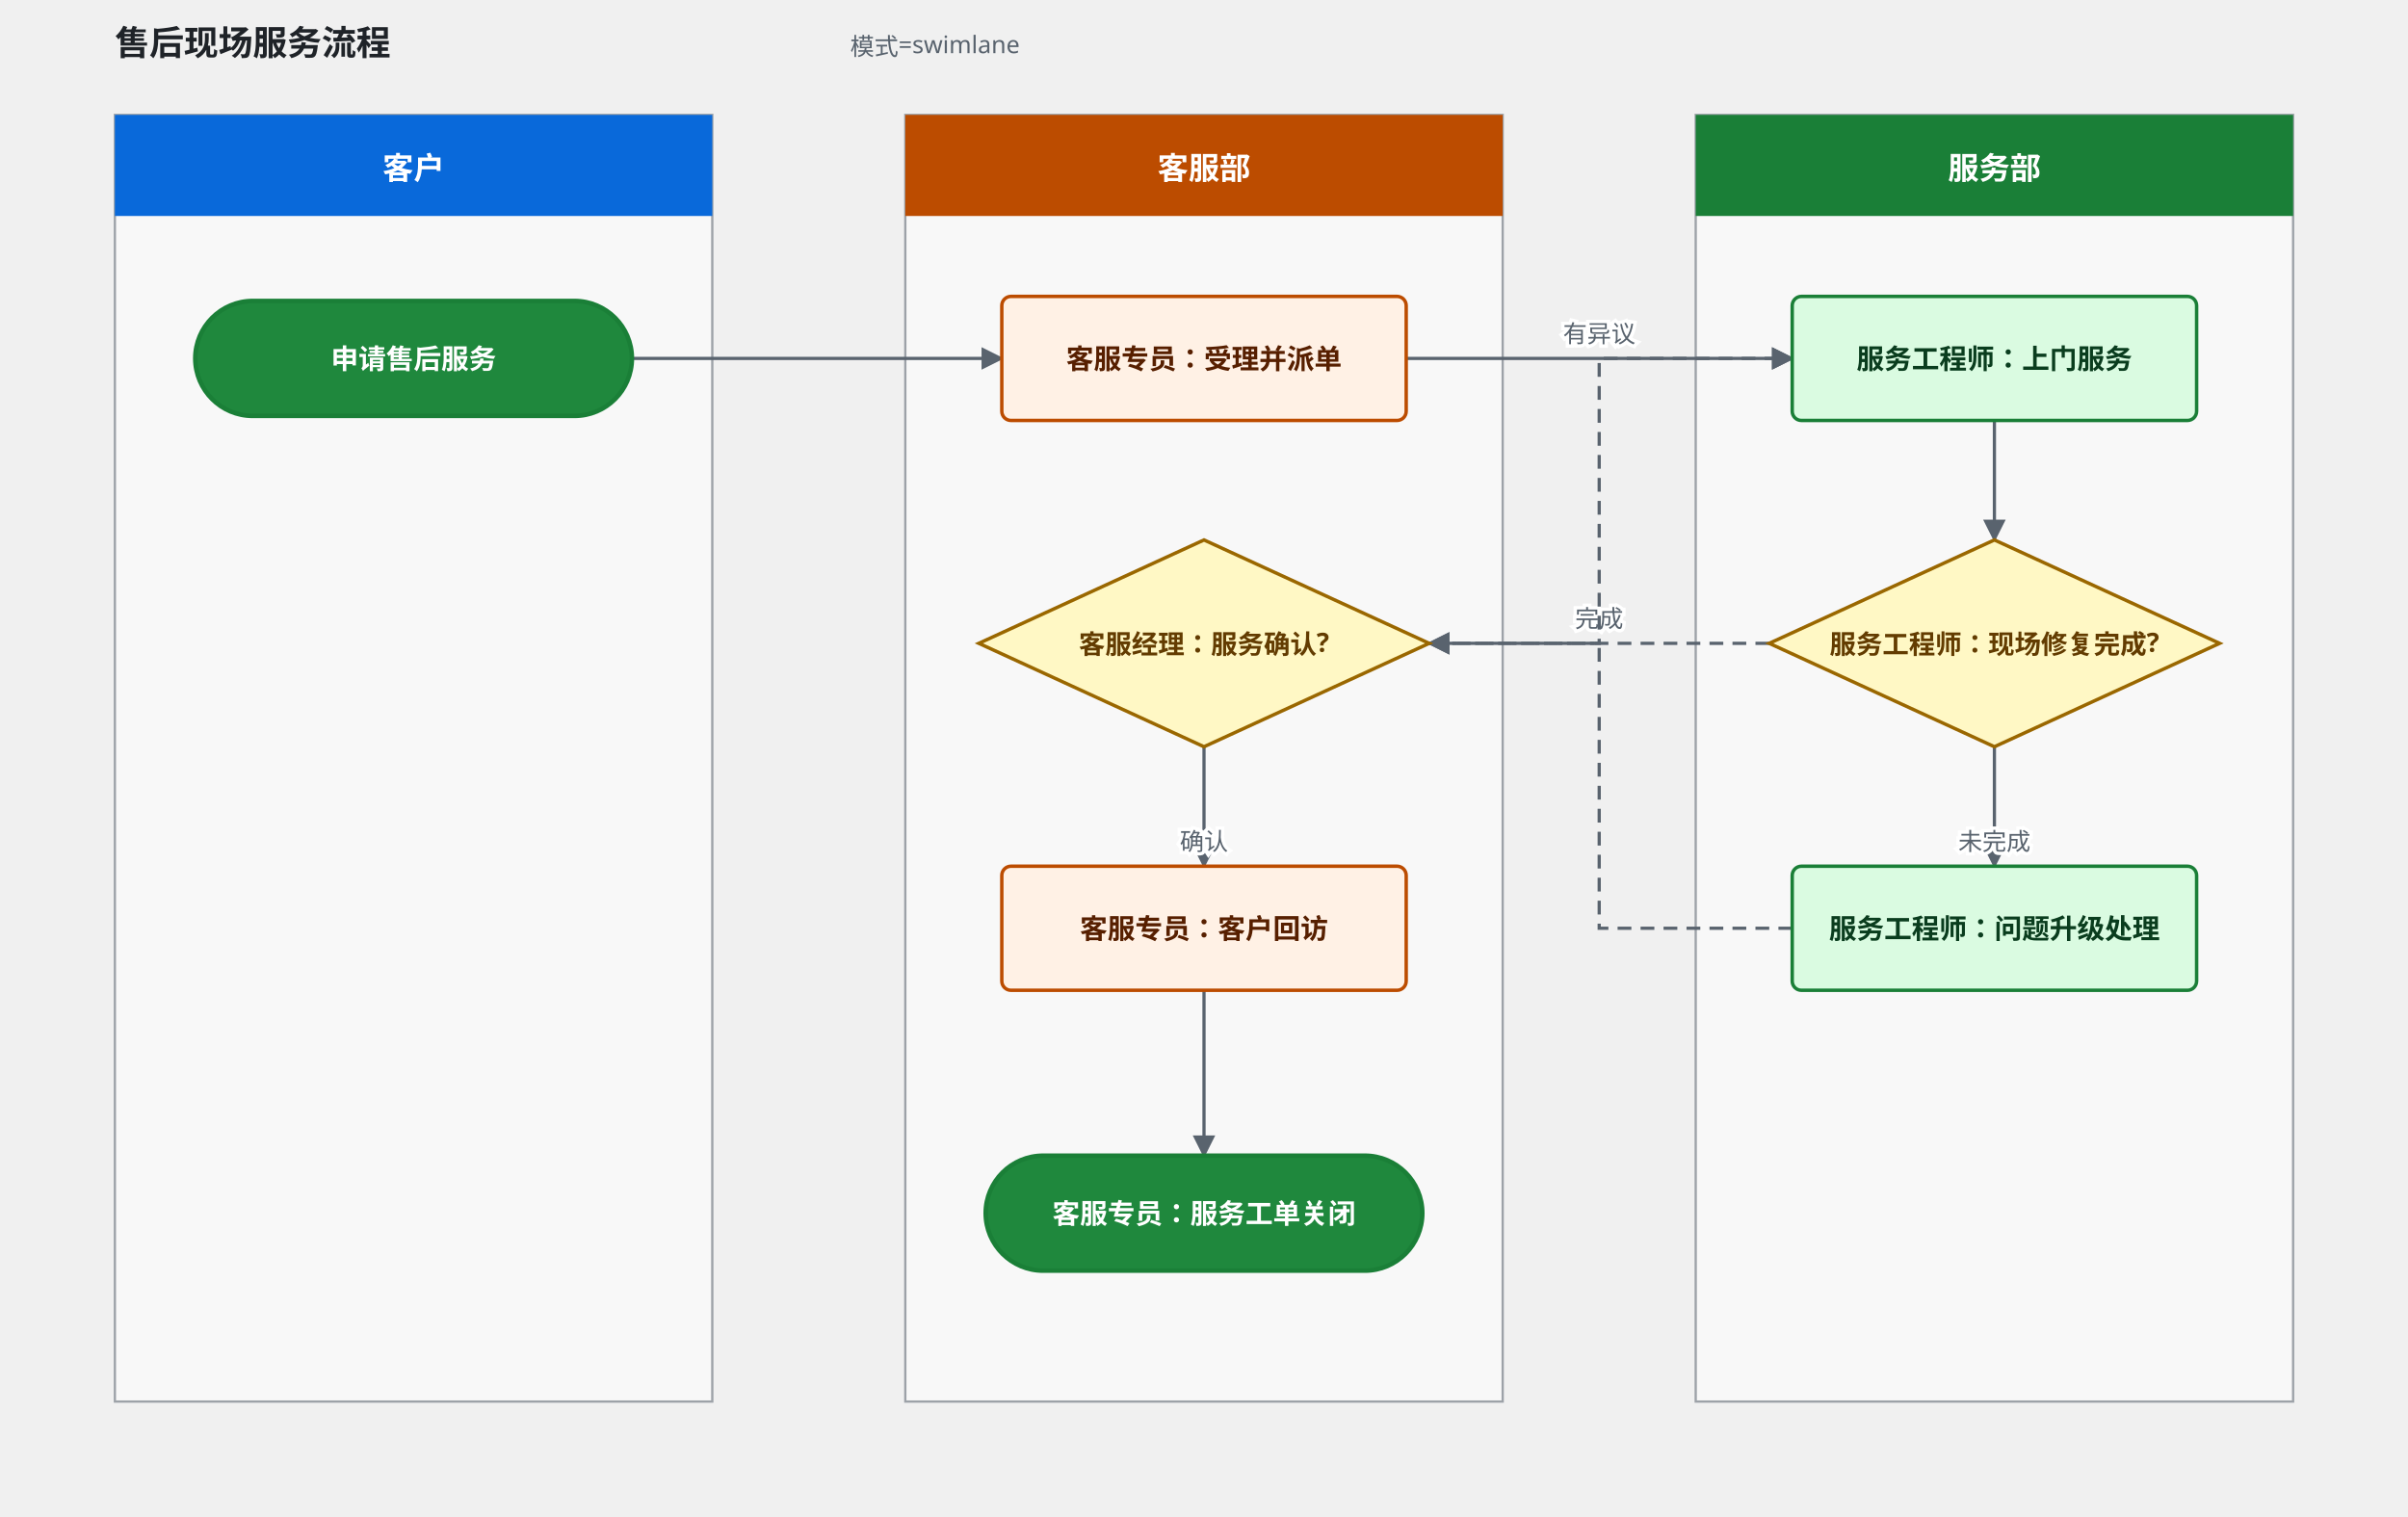
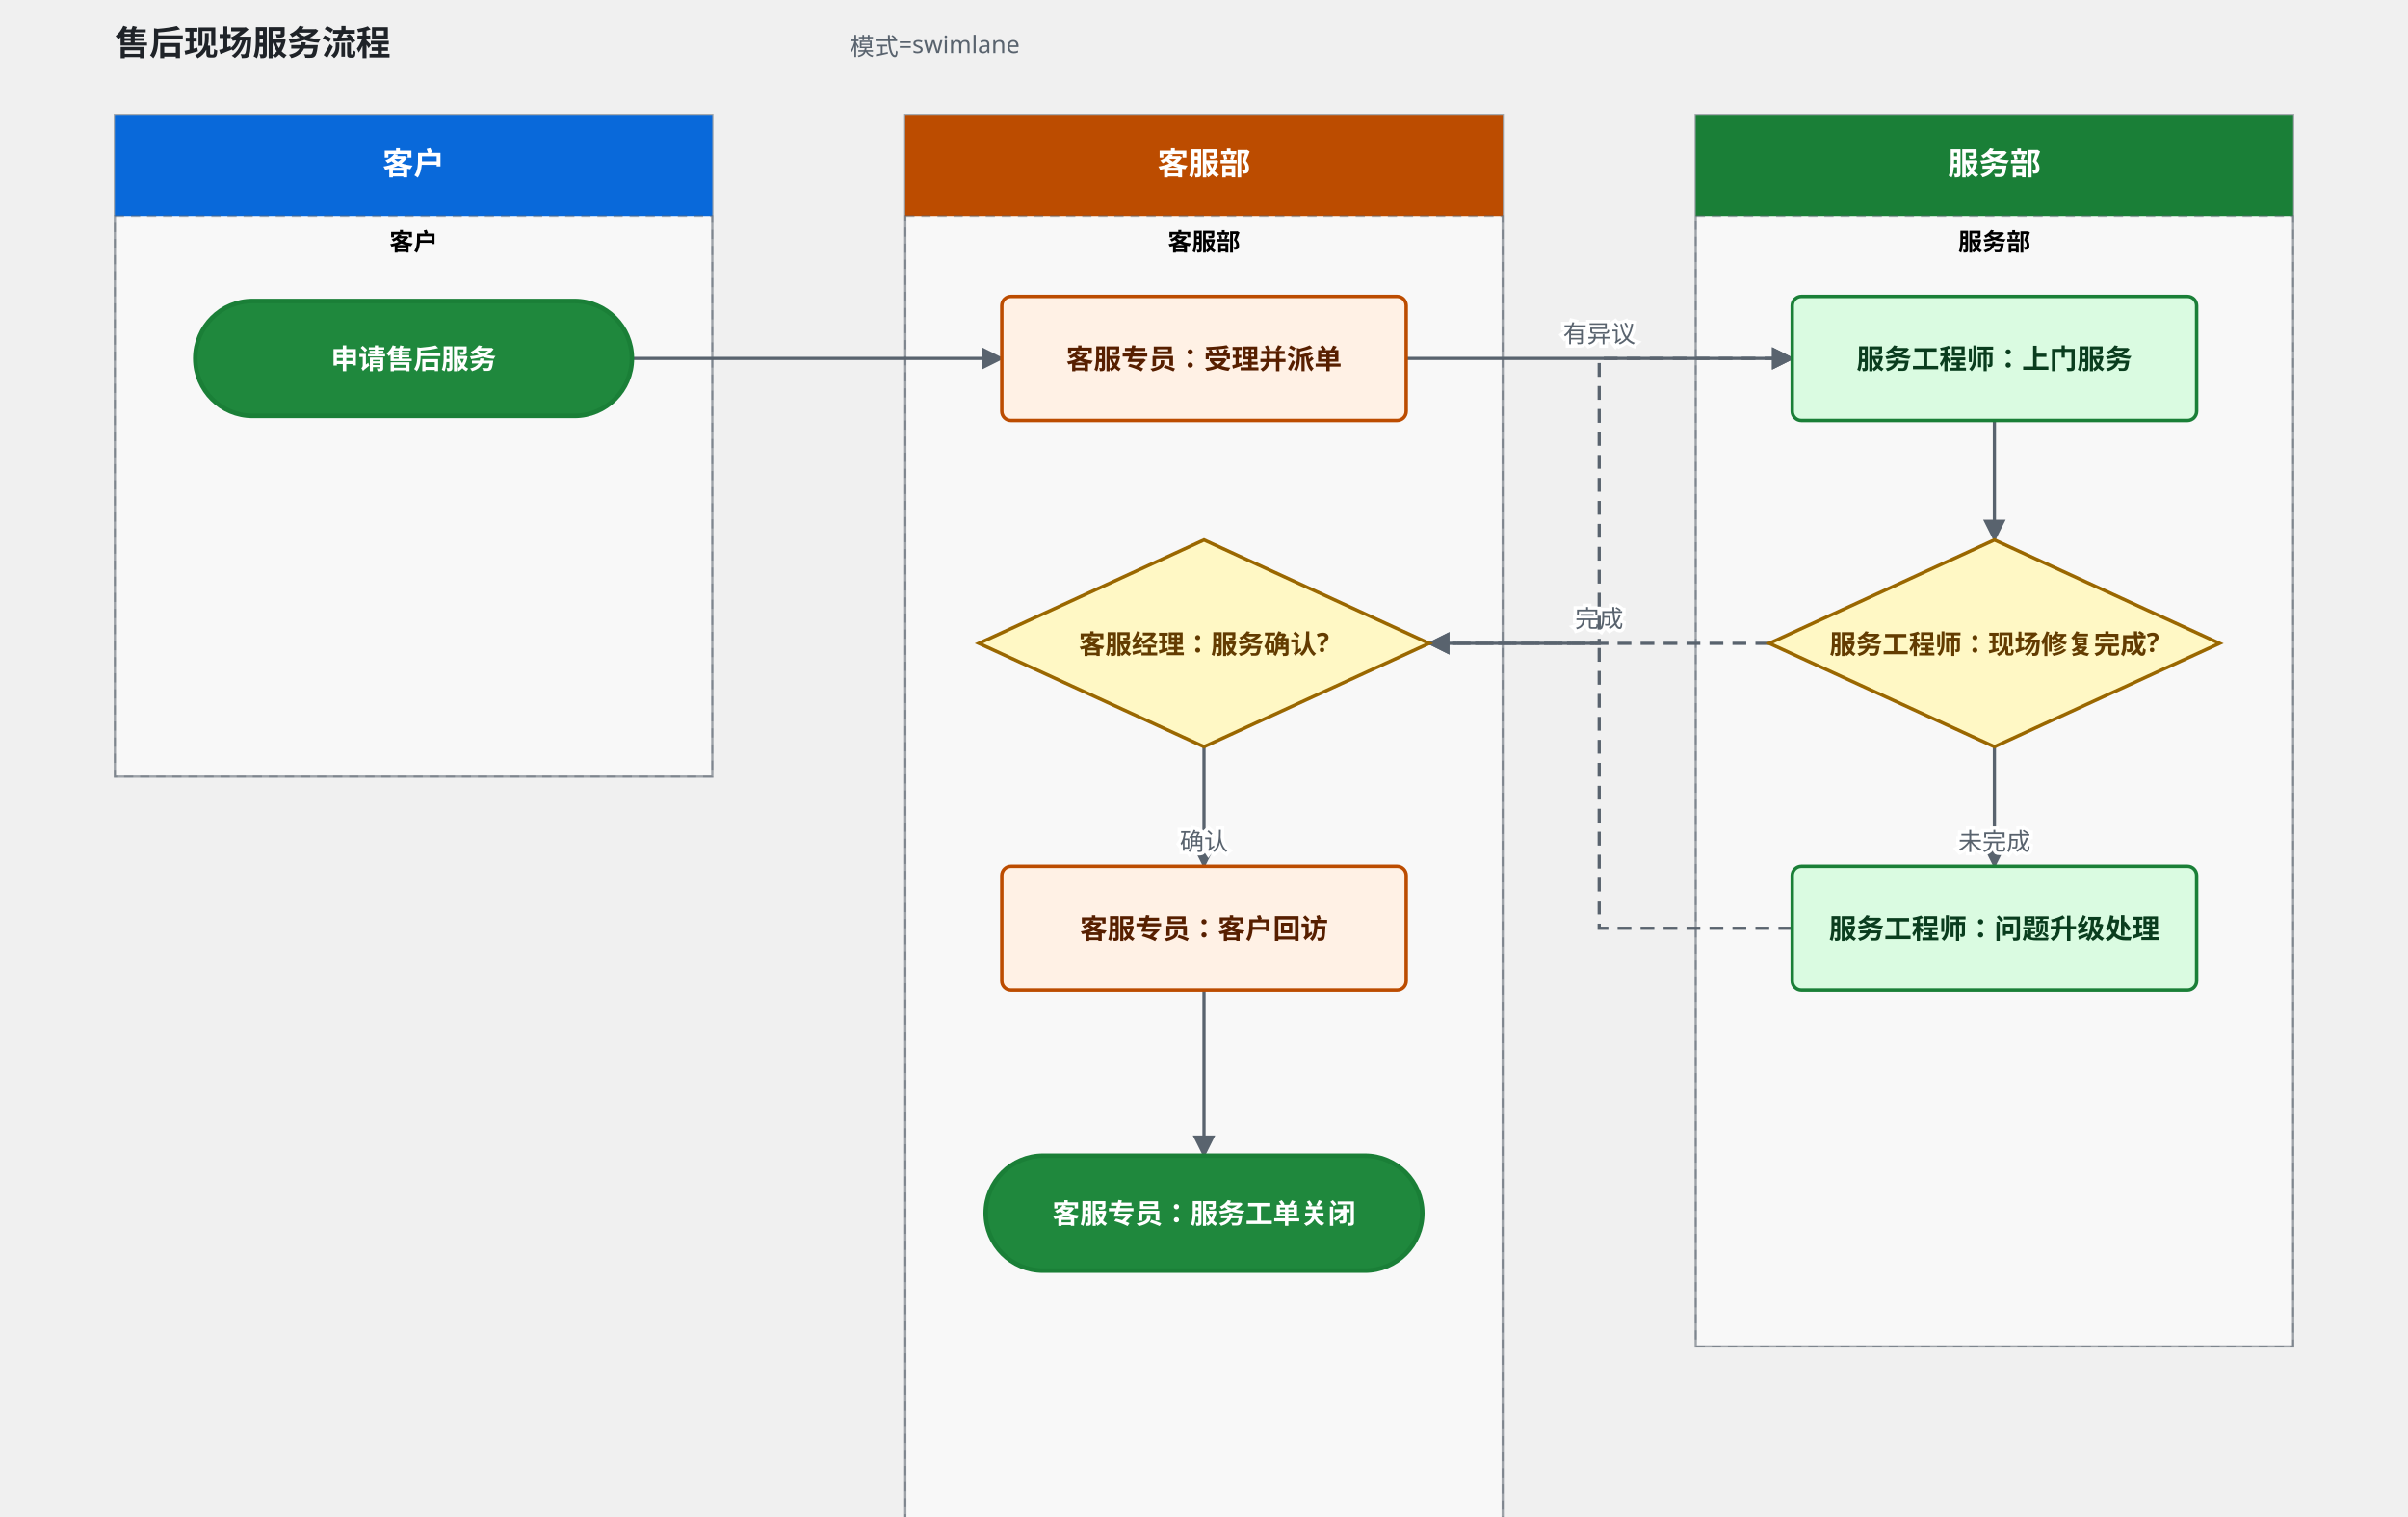
<svg xmlns="http://www.w3.org/2000/svg" viewBox="0 0 1048 660" width="1048" height="660" style="background:#ffffff;font-family:'Microsoft YaHei',system-ui,sans-serif">
  <defs>
    <marker id="arr" viewBox="0 0 10 10" refX="9" refY="5" markerWidth="7" markerHeight="7" orient="auto-start-reverse">
      <path d="M0,0 L10,5 L0,10 z" fill="#59636e" />
    </marker>
  </defs>
-   <rect x="50" y="50" width="260" height="560" fill="#ffffff" stroke="#59636e" stroke-width="1" opacity="0.55" />
-   <rect x="50" y="50" width="260" height="44" fill="#0969da" />
-   <text x="180" y="78" text-anchor="middle" font-size="13.5" font-weight="700" fill="#ffffff">客户</text>
-   <rect x="394" y="50" width="260" height="560" fill="#ffffff" stroke="#59636e" stroke-width="1" opacity="0.55" />
-   <rect x="394" y="50" width="260" height="44" fill="#bc4c00" />
-   <text x="524" y="78" text-anchor="middle" font-size="13.5" font-weight="700" fill="#ffffff">客服部</text>
-   <rect x="738" y="50" width="260" height="560" fill="#ffffff" stroke="#59636e" stroke-width="1" opacity="0.55" />
-   <rect x="738" y="50" width="260" height="44" fill="#1a7f37" />
-   <text x="868" y="78" text-anchor="middle" font-size="13.5" font-weight="700" fill="#ffffff">服务部</text>
+   <g data-lane="客户" data-lane-depth="0">
+     <rect x="50" y="50" width="260" height="288" fill="#ffffff" stroke="#59636e" stroke-width="1" opacity="0.55" />
+     <rect x="50" y="50" width="260" height="44" fill="#0969da" />
+     <text x="180" y="76" text-anchor="middle" font-size="13.5" font-weight="700" fill="#ffffff">客户</text>
+     <rect x="50" y="94" width="260" height="244" fill="transparent" stroke="#59636e" stroke-width="0.8" stroke-dasharray="4 3" opacity="0.45" data-lane-role="客户" />
+     <text x="180" y="109" text-anchor="middle" font-size="10.5" font-weight="600" fill="undefined">客户</text>
+   </g>
+   <g data-lane="客服部" data-lane-depth="0">
+     <rect x="394" y="50" width="260" height="660" fill="#ffffff" stroke="#59636e" stroke-width="1" opacity="0.55" />
+     <rect x="394" y="50" width="260" height="44" fill="#bc4c00" />
+     <text x="524" y="76" text-anchor="middle" font-size="13.5" font-weight="700" fill="#ffffff">客服部</text>
+     <rect x="394" y="94" width="260" height="616" fill="transparent" stroke="#59636e" stroke-width="0.8" stroke-dasharray="4 3" opacity="0.45" data-lane-role="客服部" />
+     <text x="524" y="109" text-anchor="middle" font-size="10.5" font-weight="600" fill="undefined">客服部</text>
+   </g>
+   <g data-lane="服务部" data-lane-depth="0">
+     <rect x="738" y="50" width="260" height="536" fill="#ffffff" stroke="#59636e" stroke-width="1" opacity="0.55" />
+     <rect x="738" y="50" width="260" height="44" fill="#1a7f37" />
+     <text x="868" y="76" text-anchor="middle" font-size="13.5" font-weight="700" fill="#ffffff">服务部</text>
+     <rect x="738" y="94" width="260" height="492" fill="transparent" stroke="#59636e" stroke-width="0.8" stroke-dasharray="4 3" opacity="0.45" data-lane-role="服务部" />
+     <text x="868" y="109" text-anchor="middle" font-size="10.5" font-weight="600" fill="undefined">服务部</text>
+   </g>
  <path d="M 275 156 L 352 156 L 352 156 L 436 156" fill="none" stroke="#59636e" stroke-width="1.4" marker-end="url(#arr)" data-edge="1" data-eidx="0" />
  <path d="M 612 156 L 696 156 L 696 156 L 780 156" fill="none" stroke="#59636e" stroke-width="1.4" marker-end="url(#arr)" data-edge="1" data-eidx="1" />
  <path d="M 868 183 L 868 235" fill="none" stroke="#59636e" stroke-width="1.4" marker-end="url(#arr)" data-edge="1" data-eidx="2" />
  <path d="M 770 280 L 696 280 L 696 280 L 622 280" fill="none" stroke="#59636e" stroke-width="1.4" stroke-dasharray="6 4" marker-end="url(#arr)" data-edge="1" data-eidx="3" />
  <text x="696" y="273" text-anchor="middle" font-size="10.5" fill="#59636e" paint-order="stroke" stroke="#ffffff" stroke-width="3">完成</text>
  <path d="M 868 325 L 868 377" fill="none" stroke="#59636e" stroke-width="1.4" marker-end="url(#arr)" data-edge="1" data-eidx="4" />
  <text x="868" y="370" text-anchor="middle" font-size="10.5" fill="#59636e" paint-order="stroke" stroke="#ffffff" stroke-width="3">未完成</text>
  <path d="M 780 404 L 696 404 L 696 280 L 622 280" fill="none" stroke="#59636e" stroke-width="1.4" stroke-dasharray="6 4" marker-end="url(#arr)" data-edge="1" data-eidx="5" />
  <path d="M 524 325 L 524 377" fill="none" stroke="#59636e" stroke-width="1.4" marker-end="url(#arr)" data-edge="1" data-eidx="6" />
  <text x="524" y="370" text-anchor="middle" font-size="10.5" fill="#59636e" paint-order="stroke" stroke="#ffffff" stroke-width="3">确认</text>
  <path d="M 622 280 L 696 280 L 696 156 L 780 156" fill="none" stroke="#59636e" stroke-width="1.4" stroke-dasharray="6 4" marker-end="url(#arr)" data-edge="1" data-eidx="7" />
  <text x="696" y="149" text-anchor="middle" font-size="10.5" fill="#59636e" paint-order="stroke" stroke="#ffffff" stroke-width="3">有异议</text>
  <path d="M 524 431 L 524 503" fill="none" stroke="#59636e" stroke-width="1.4" marker-end="url(#arr)" data-edge="1" data-eidx="8" />
  <g transform="translate(85,131)" data-id="N1">
    <g fill="#1f883d" stroke="#1a7f37" stroke-width="2">
      <rect x="0" y="0" width="190" height="50" rx="25" ry="25" />
    </g>
    <text x="95" y="29.5" text-anchor="middle" font-size="12" font-weight="600" fill="#ffffff">申请售后服务</text>
  </g>
  <g transform="translate(436,129)" data-id="N2">
    <g fill="#fff1e5" stroke="#bc4c00" stroke-width="1.5">
      <rect x="0" y="0" width="176" height="54" rx="4" />
    </g>
    <text x="88" y="31.5" text-anchor="middle" font-size="12" font-weight="600" fill="#571f00">客服专员：受理并派单</text>
  </g>
  <g transform="translate(426,235)" data-id="N6">
    <g fill="#fff8c5" stroke="#9a6700" stroke-width="1.5">
      <polygon points="98,0 196,45 98,90 0,45" />
    </g>
    <text x="98" y="49.5" text-anchor="middle" font-size="11.5" font-weight="600" fill="#633c01">客服经理：服务确认?</text>
  </g>
  <g transform="translate(436,377)" data-id="N7">
    <g fill="#fff1e5" stroke="#bc4c00" stroke-width="1.5">
      <rect x="0" y="0" width="176" height="54" rx="4" />
    </g>
    <text x="88" y="31.5" text-anchor="middle" font-size="12" font-weight="600" fill="#571f00">客服专员：客户回访</text>
  </g>
  <g transform="translate(429,503)" data-id="N8">
    <g fill="#1f883d" stroke="#1a7f37" stroke-width="2">
      <rect x="0" y="0" width="190" height="50" rx="25" ry="25" />
    </g>
    <text x="95" y="29.5" text-anchor="middle" font-size="12" font-weight="600" fill="#ffffff">客服专员：服务工单关闭</text>
  </g>
  <g transform="translate(780,129)" data-id="N3">
    <g fill="#dafbe1" stroke="#1a7f37" stroke-width="1.5">
      <rect x="0" y="0" width="176" height="54" rx="4" />
    </g>
    <text x="88" y="31.5" text-anchor="middle" font-size="12" font-weight="600" fill="#0a3d1e">服务工程师：上门服务</text>
  </g>
  <g transform="translate(770,235)" data-id="N4">
    <g fill="#fff8c5" stroke="#9a6700" stroke-width="1.5">
      <polygon points="98,0 196,45 98,90 0,45" />
    </g>
    <text x="98" y="49.5" text-anchor="middle" font-size="11.5" font-weight="600" fill="#633c01">服务工程师：现场修复完成?</text>
  </g>
  <g transform="translate(780,377)" data-id="N5">
    <g fill="#dafbe1" stroke="#1a7f37" stroke-width="1.5">
      <rect x="0" y="0" width="176" height="54" rx="4" />
    </g>
    <text x="88" y="31.5" text-anchor="middle" font-size="12" font-weight="600" fill="#0a3d1e">服务工程师：问题升级处理</text>
  </g>
  <text x="50" y="24" font-size="15" font-weight="700" fill="#1f2328">售后现场服务流程</text>
  <text x="370" y="24" font-size="10.5" fill="#59636e">模式=swimlane</text>
</svg>
